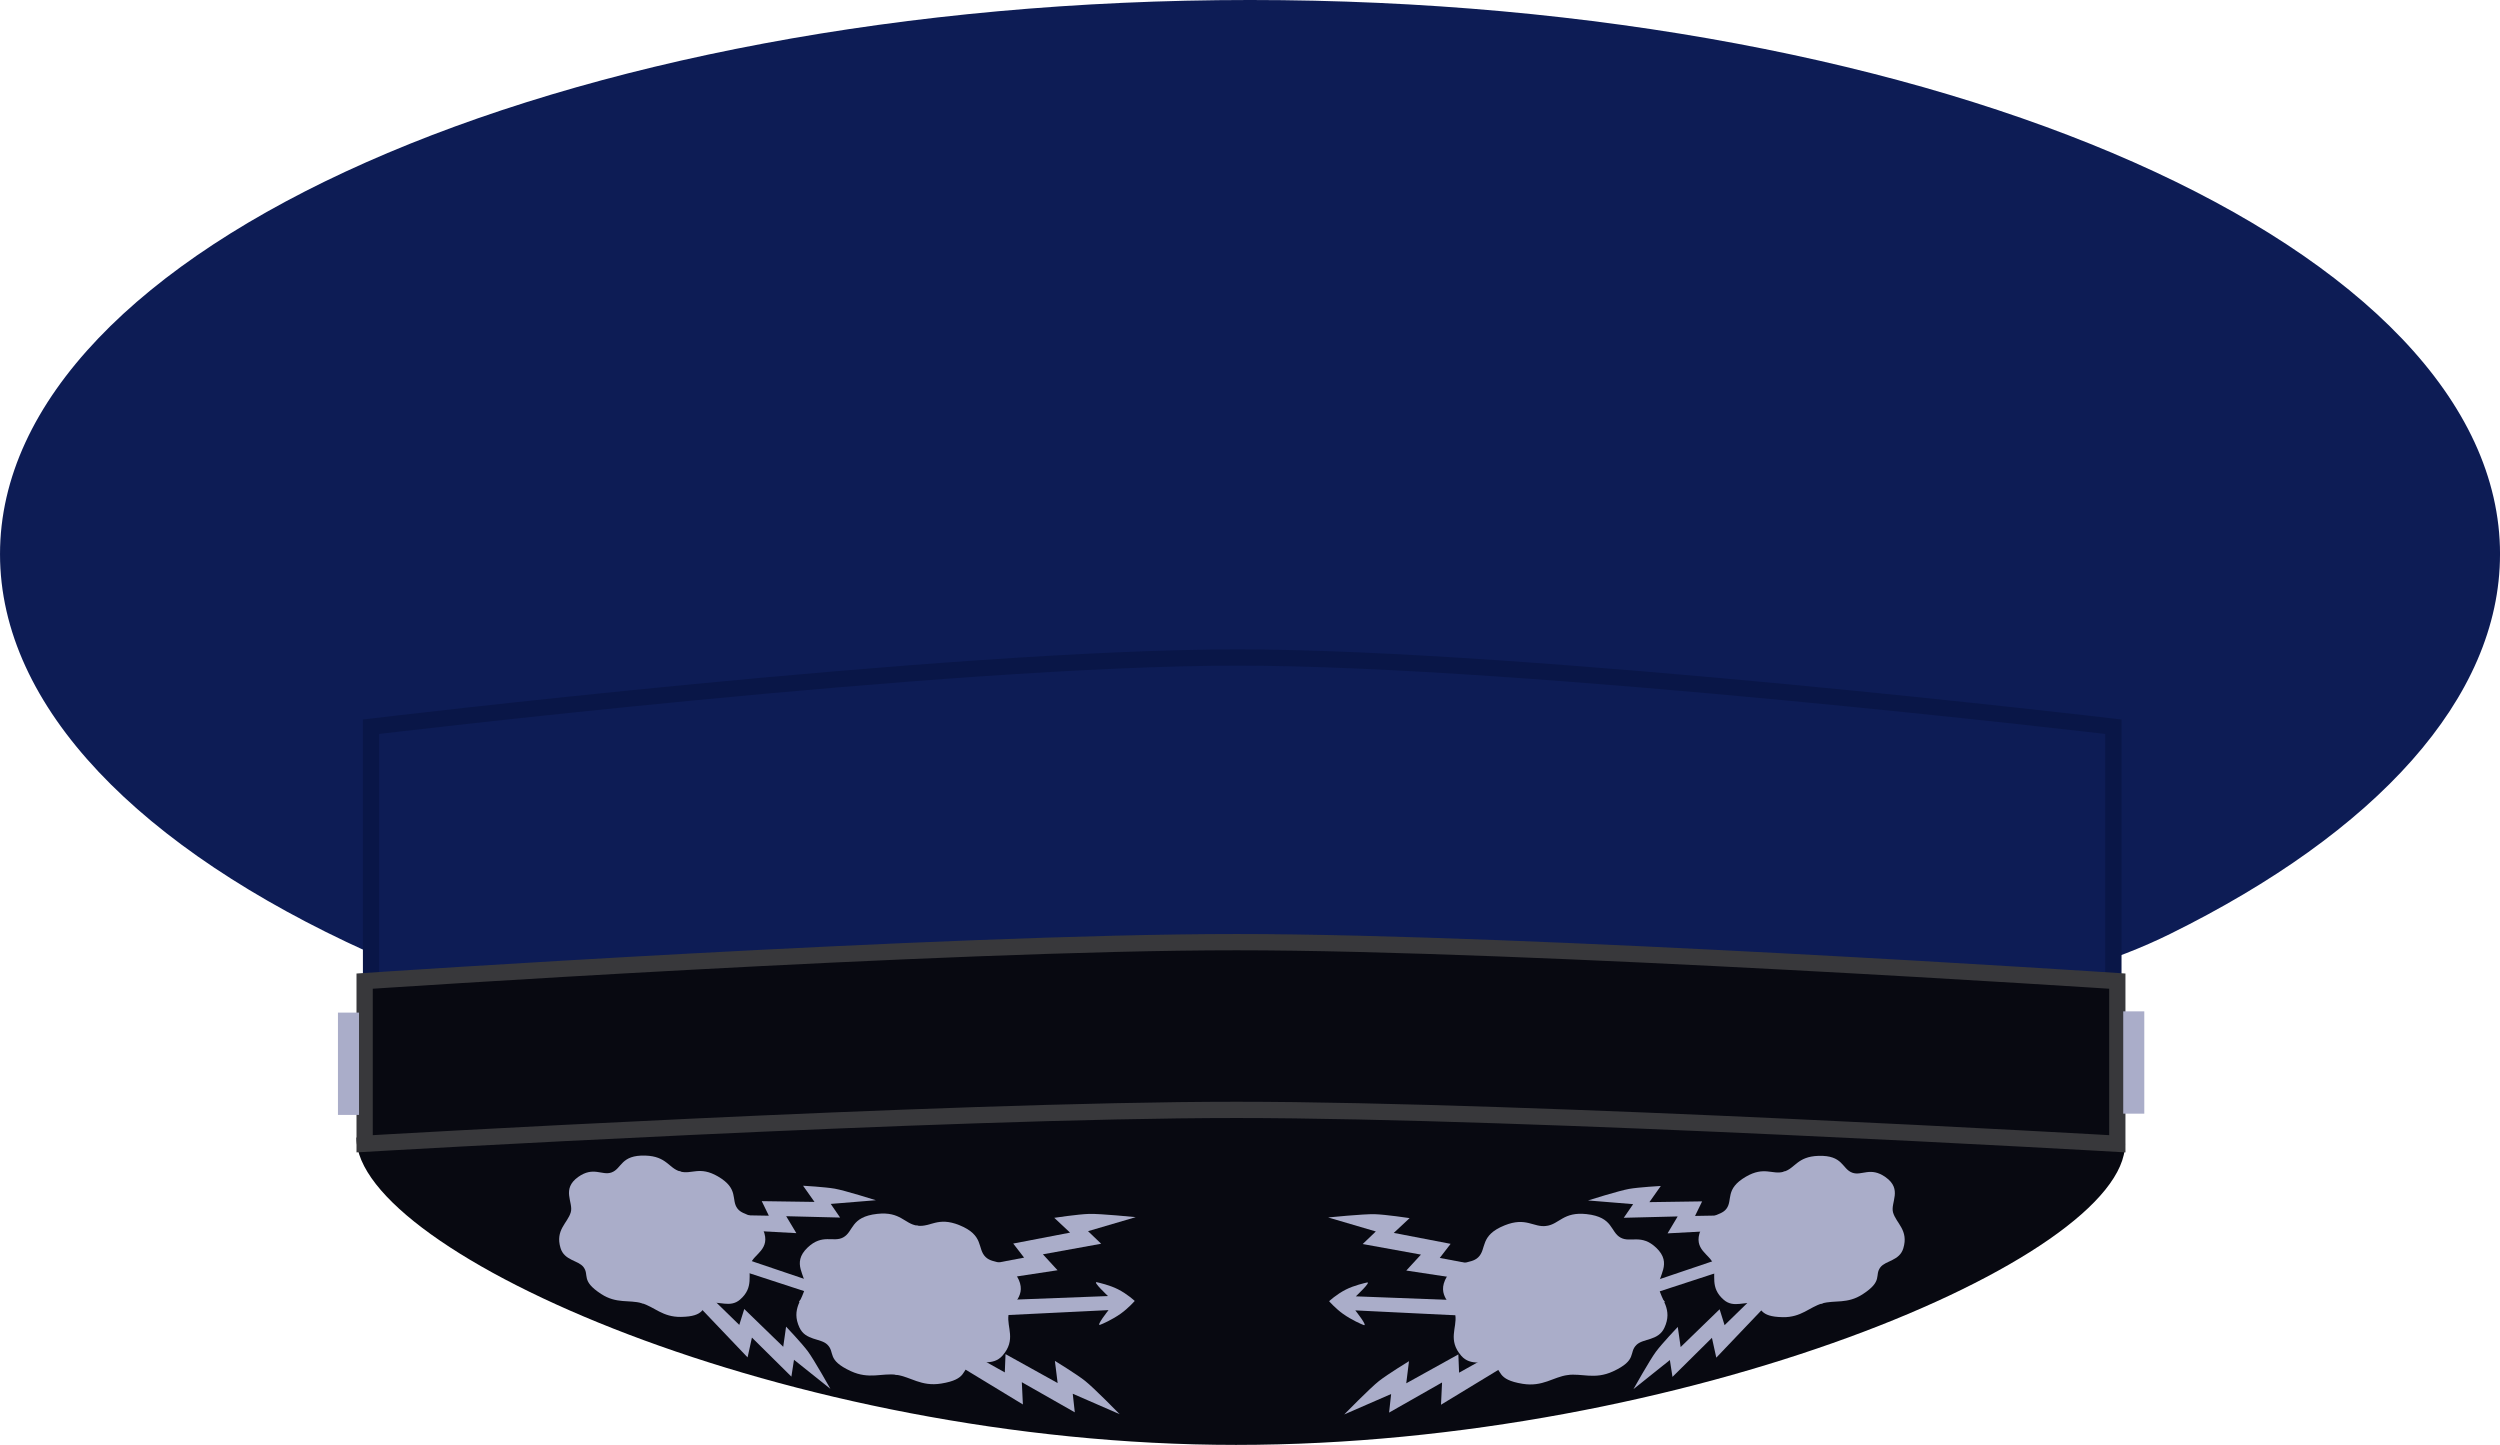
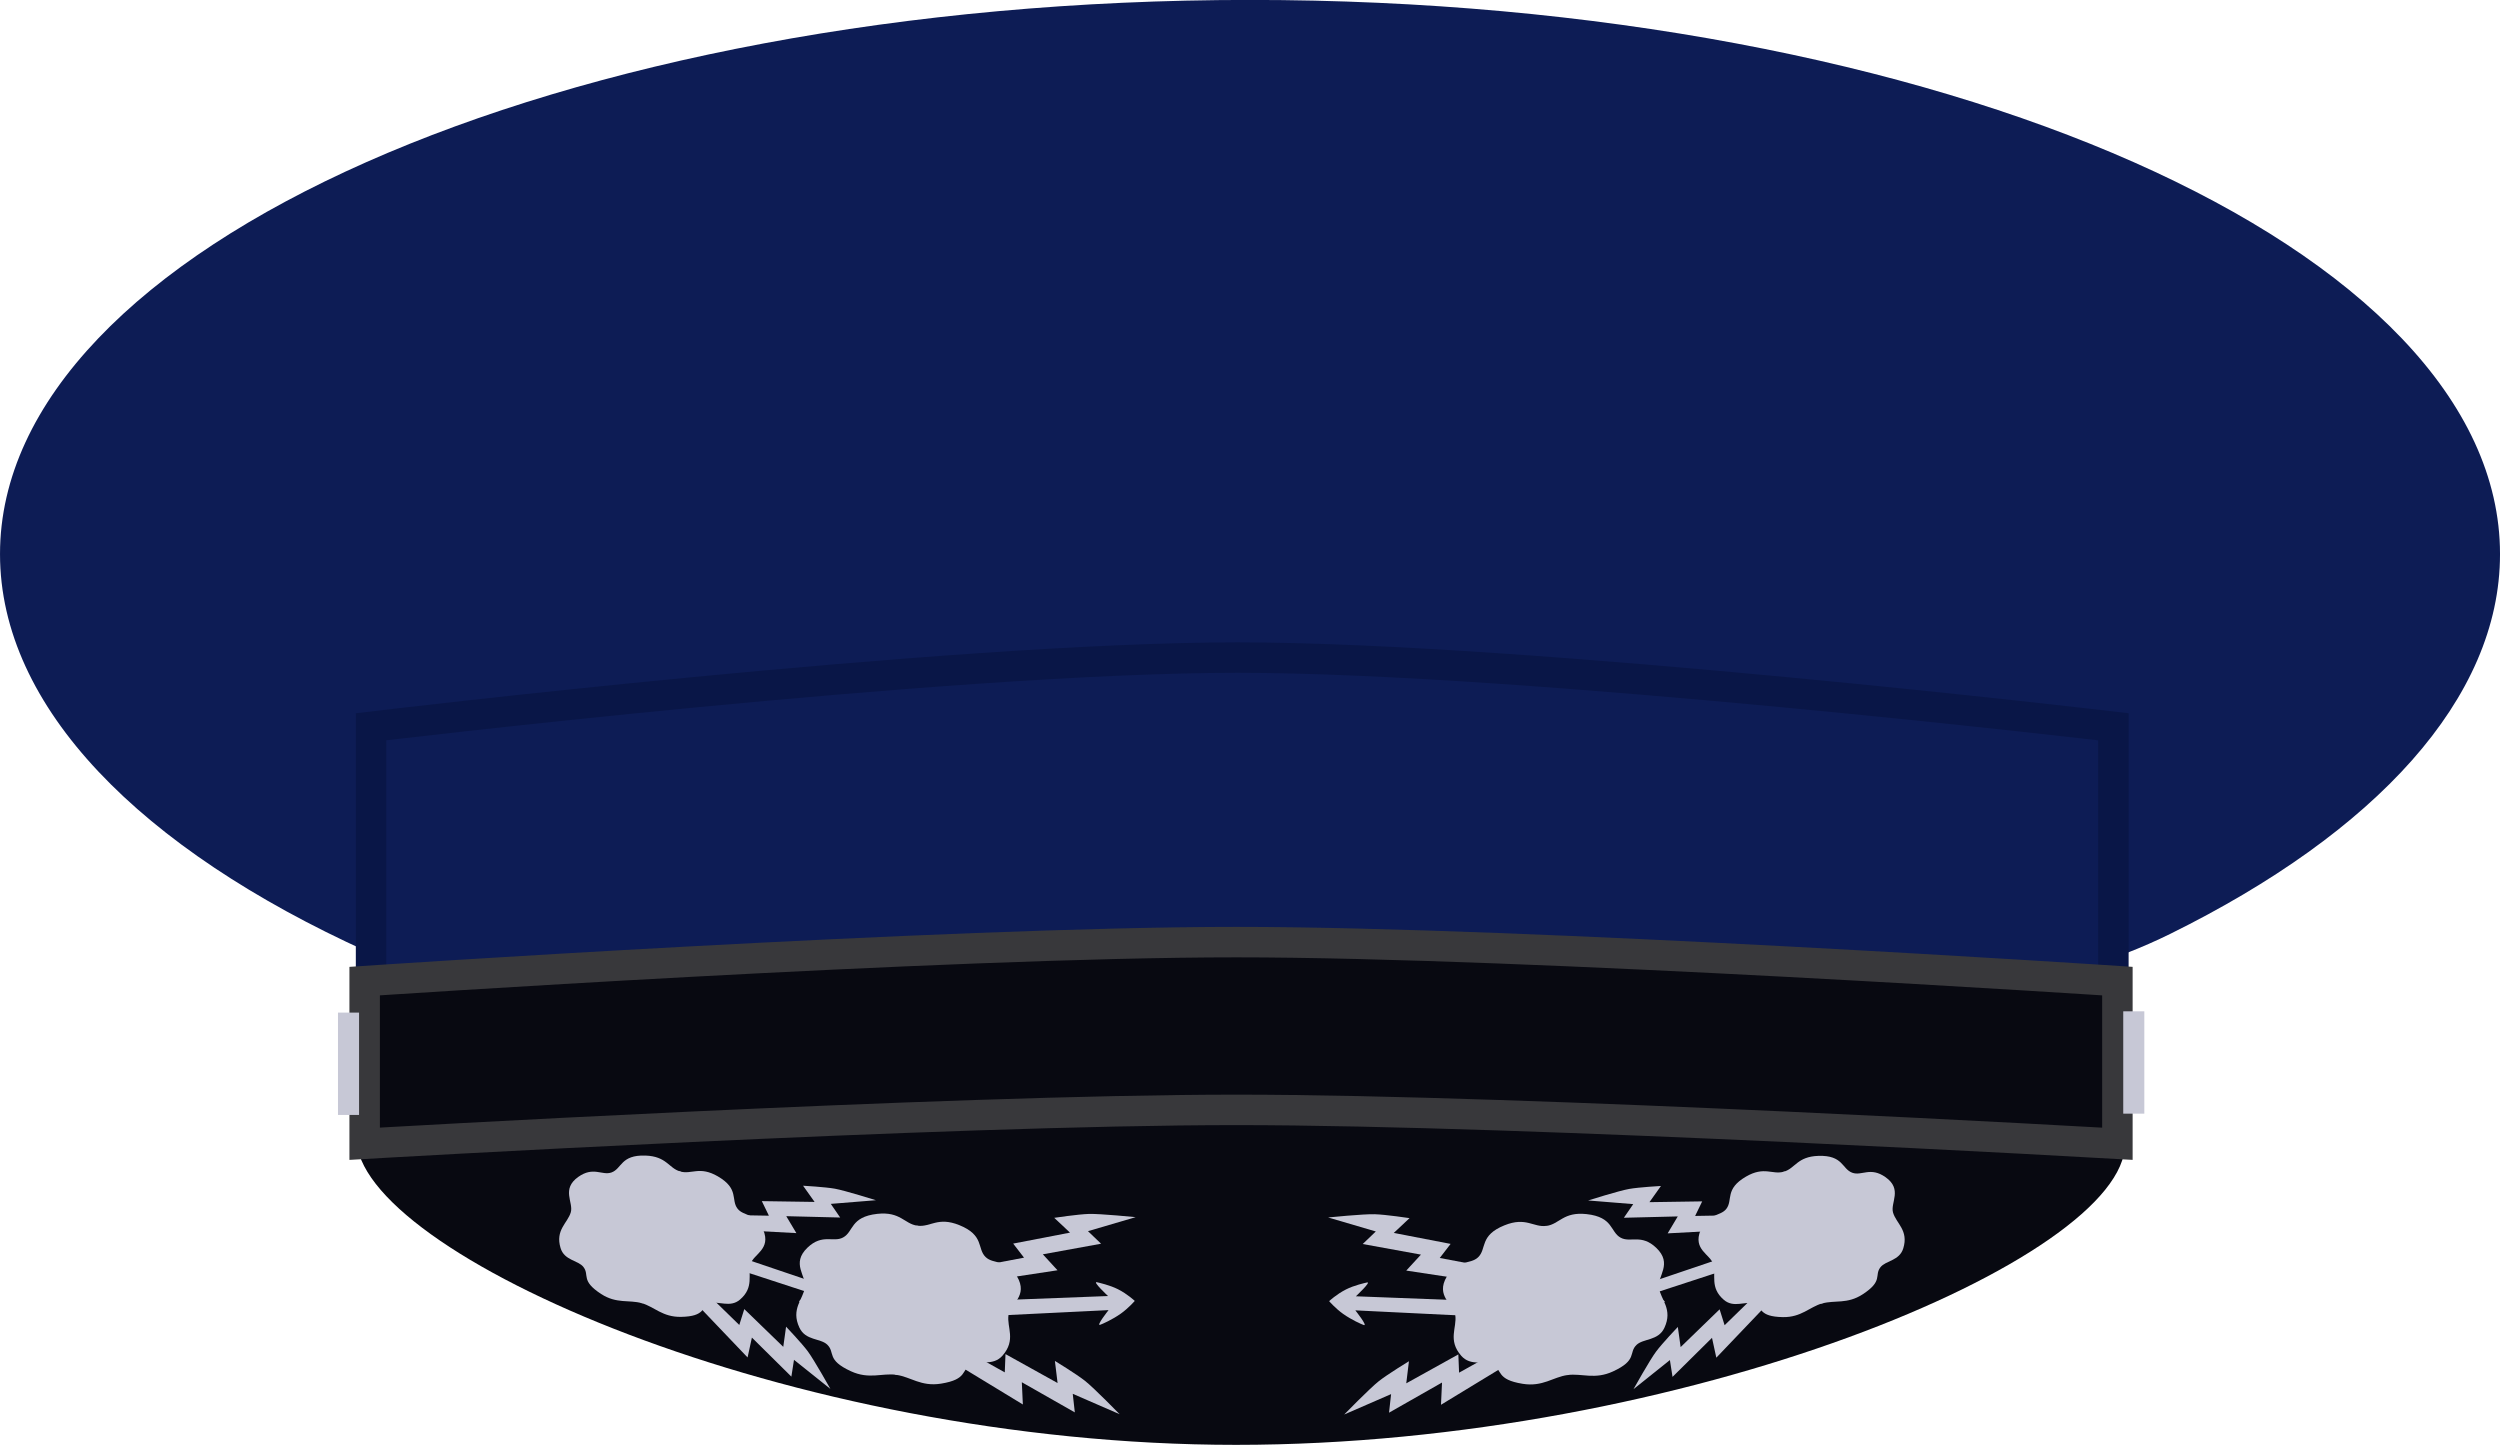
- <svg xmlns="http://www.w3.org/2000/svg" version="1.1" width="153.719" height="88.843" viewBox="0,0,153.719,88.843">
-   <g transform="translate(-163.1404,-135.5783)">
+ <svg xmlns="http://www.w3.org/2000/svg" version="1.1" width="41.04" height="23.72" viewBox="0,0,41.04,23.72">
+   <g transform="translate(-219.4798,-168.1402)">
    <g data-paper-data="{&quot;isPaintingLayer&quot;:true}" fill-rule="nonzero" stroke-linecap="butt" stroke-linejoin="miter" stroke-miterlimit="10" stroke-dasharray="" stroke-dashoffset="0" style="mix-blend-mode: normal">
      <g>
-         <path d="M316.86,169.65c0,8.891 -7.682,17.128 -20.264,23.344c-14.048,6.94 -34.203,4.072 -56.595,4.072c-21.186,0 -40.37,3.332 -54.273,-2.972c-13.953,-6.327 -22.587,-15.018 -22.587,-24.444c0,-18.817 34.411,-34.072 76.86,-34.072c42.448,0 76.86,15.254 76.86,34.072z" fill="#0d1c55" stroke="none" stroke-width="0" />
-         <path d="M185.955,198.026v-17.763c0,0 35.387,-4.256 53.289,-4.256c17.809,0 53.844,4.256 53.844,4.256v17.763c0,0 -36.004,-3.701 -53.844,-3.701c-17.871,0 -53.289,3.701 -53.289,3.701z" fill="#0d1c55" stroke="#091647" stroke-width="1" />
-         <path d="M185.058,205.549c0,-0.704 27.486,-2.828 53.604,-2.969c28.177,-0.152 55.143,1.763 55.143,3.339c0,7.051 -27.146,18.503 -54.664,18.503c-27.518,0 -54.083,-11.822 -54.083,-18.873z" fill="#080911" stroke="none" stroke-width="0" />
-         <path d="M185.561,205.906v-10.001c0,0 35.597,-2.396 53.605,-2.396c17.915,0 54.163,2.396 54.163,2.396v10.001c0,0 -36.217,-2.084 -54.163,-2.084c-17.977,0 -53.605,2.084 -53.605,2.084z" fill="#080911" stroke="#38383b" stroke-width="1" />
-         <path d="M183.92,204.132v-6.291h1.295v6.291z" fill="#aaadc9" stroke="none" stroke-width="0" />
-         <path d="M293.693,204.055v-6.291h1.295v6.291z" fill="#aaadc9" stroke="none" stroke-width="0" />
+         <path d="M260.52,177.237c0,2.374 -2.051,4.573 -5.41,6.232c-3.75,1.853 -9.132,1.087 -15.11,1.087c-5.656,0 -10.778,0.89 -14.49,-0.794c-3.725,-1.689 -6.03,-4.01 -6.03,-6.526c0,-5.024 9.187,-9.097 20.52,-9.097c11.333,0 20.52,4.073 20.52,9.097z" fill="#0d1c55" stroke="none" stroke-width="0" />
+         <path d="M225.571,184.813v-4.742c0,0 9.448,-1.136 14.227,-1.136c4.755,0 14.375,1.136 14.375,1.136v4.742c0,0 -9.612,-0.988 -14.375,-0.988c-4.771,0 -14.227,0.988 -14.227,0.988z" fill="#0d1c55" stroke="#091647" stroke-width="0.5" />
+         <path d="M225.331,186.821c0,-0.188 7.338,-0.755 14.311,-0.793c7.523,-0.04 14.722,0.471 14.722,0.891c0,1.883 -7.247,4.94 -14.594,4.94c-7.347,0 -14.439,-3.156 -14.439,-5.039z" fill="#080911" stroke="none" stroke-width="0" />
+         <path d="M225.466,186.916v-2.67c0,0 9.504,-0.64 14.312,-0.64c4.783,0 14.461,0.64 14.461,0.64v2.67c0,0 -9.669,-0.556 -14.461,-0.556c-4.8,0 -14.312,0.556 -14.312,0.556z" fill="#080911" stroke="#38383b" stroke-width="0.5" />
+         <path d="M225.028,186.443v-1.68h0.346v1.68z" fill="#c7c8d6" stroke="none" stroke-width="0" />
+         <path d="M254.335,186.422v-1.68h0.346v1.68z" fill="#c7c8d6" stroke="none" stroke-width="0" />
      </g>
-       <g data-paper-data="{&quot;index&quot;:null}" fill="#aaadc9" stroke="none" stroke-width="0">
+       <g data-paper-data="{&quot;index&quot;:null}" fill="#c7c8d6" stroke="none" stroke-width="0">
        <g>
          <g>
-             <path d="M219.554,210.942c0.795,0.109 1.239,-0.572 2.573,-0.033c1.552,0.627 1.078,1.442 1.618,1.963c0.489,0.472 1.287,0.101 1.926,1.182c0.722,1.222 -0.424,1.7 -0.521,2.386c-0.107,0.758 0.479,1.518 -0.363,2.486c-0.587,0.674 -1.426,0.266 -1.939,0.546c-0.615,0.335 -0.186,0.914 -1.842,1.179c-1.229,0.197 -1.874,-0.419 -2.749,-0.539c-0.955,-0.131 0.398,-9.293 1.296,-9.17z" />
-             <path d="M218.251,220.111c-0.875,-0.12 -1.666,0.298 -2.793,-0.223c-1.519,-0.702 -0.946,-1.143 -1.445,-1.631c-0.416,-0.408 -1.337,-0.241 -1.714,-1.048c-0.542,-1.158 0.233,-1.732 0.34,-2.489c0.097,-0.685 -0.872,-1.454 0.161,-2.435c0.915,-0.868 1.579,-0.296 2.18,-0.618c0.664,-0.356 0.434,-1.267 2.101,-1.451c1.433,-0.158 1.67,0.617 2.465,0.726c0.899,0.123 -0.341,9.301 -1.296,9.17z" data-paper-data="{&quot;index&quot;:null}" />
+             <path d="M234.541,188.261c0.212,0.029 0.331,-0.153 0.687,-0.009c0.414,0.167 0.288,0.385 0.432,0.524c0.131,0.126 0.344,0.027 0.514,0.316c0.193,0.326 -0.113,0.454 -0.139,0.637c-0.029,0.202 0.128,0.405 -0.097,0.664c-0.157,0.18 -0.381,0.071 -0.518,0.146c-0.164,0.09 -0.05,0.244 -0.492,0.315c-0.328,0.053 -0.5,-0.112 -0.734,-0.144c-0.255,-0.035 0.106,-2.481 0.346,-2.448z" />
+             <path d="M234.193,190.709c-0.234,-0.032 -0.445,0.08 -0.746,-0.059c-0.406,-0.187 -0.253,-0.305 -0.386,-0.435c-0.111,-0.109 -0.357,-0.064 -0.458,-0.28c-0.145,-0.309 0.062,-0.462 0.091,-0.665c0.026,-0.183 -0.233,-0.388 0.043,-0.65c0.244,-0.232 0.422,-0.079 0.582,-0.165c0.177,-0.095 0.116,-0.338 0.561,-0.388c0.382,-0.042 0.446,0.165 0.658,0.194c0.24,0.033 -0.091,2.483 -0.346,2.448z" data-paper-data="{&quot;index&quot;:null}" />
          </g>
-           <path d="M228.003,219.256c0,0 1.304,0.795 1.852,1.226c0.548,0.431 2.131,2.051 2.131,2.051l-2.885,-1.257l0.126,1.143l-3.257,-1.853l0.065,1.369l-4.657,-2.83l0.975,-0.577l2.57,1.436l0.045,-1.124l3.204,1.778z" data-paper-data="{&quot;index&quot;:null}" />
-           <path d="M227.963,210.459c0,0 1.468,-0.221 2.144,-0.241c0.677,-0.02 2.867,0.2 2.867,0.2l-2.933,0.862l0.807,0.773l-3.582,0.65l0.901,0.98l-5.235,0.794l0.367,-1.038l2.81,-0.532l-0.668,-0.866l3.496,-0.672z" data-paper-data="{&quot;index&quot;:null}" />
-           <path d="M223.765,215.557l7.504,-0.287c0,0 -0.985,-0.921 -0.685,-0.851c0.129,0.03 0.79,0.175 1.296,0.433c0.593,0.301 1.032,0.718 1.032,0.718c0,0 -0.387,0.445 -0.856,0.779c-0.521,0.372 -1.135,0.639 -1.272,0.688c-0.281,0.102 0.518,-0.903 0.518,-0.903l-7.484,0.366z" data-paper-data="{&quot;index&quot;:null}" />
+           <path d="M236.797,190.481c0,0 0.348,0.212 0.494,0.327c0.146,0.115 0.569,0.548 0.569,0.548l-0.77,-0.335l0.034,0.305l-0.87,-0.495l0.017,0.365l-1.243,-0.756l0.26,-0.154l0.686,0.383l0.012,-0.3l0.855,0.475z" data-paper-data="{&quot;index&quot;:null}" />
+           <path d="M236.786,188.132c0,0 0.392,-0.059 0.572,-0.064c0.181,-0.005 0.765,0.053 0.765,0.053l-0.783,0.23l0.215,0.206l-0.956,0.174l0.241,0.262l-1.398,0.212l0.098,-0.277l0.75,-0.142l-0.178,-0.231l0.933,-0.18z" data-paper-data="{&quot;index&quot;:null}" />
+           <path d="M235.666,189.493l2.003,-0.077c0,0 -0.263,-0.246 -0.183,-0.227c0.034,0.008 0.211,0.047 0.346,0.115c0.158,0.08 0.276,0.192 0.276,0.192c0,0 -0.103,0.119 -0.228,0.208c-0.139,0.099 -0.303,0.171 -0.34,0.184c-0.075,0.027 0.138,-0.241 0.138,-0.241l-1.998,0.098z" data-paper-data="{&quot;index&quot;:null}" />
        </g>
        <g>
-           <path d="M204.961,207.61c0.703,0.202 1.191,-0.355 2.324,0.304c1.318,0.767 0.785,1.44 1.204,1.98c0.38,0.489 1.147,0.258 1.583,1.316c0.492,1.196 -0.603,1.478 -0.779,2.083c-0.195,0.669 0.235,1.431 -0.65,2.195c-0.616,0.532 -1.32,0.054 -1.819,0.24c-0.598,0.222 -0.286,0.8 -1.814,0.824c-1.134,0.018 -1.635,-0.621 -2.408,-0.843c-0.844,-0.242 1.565,-8.328 2.359,-8.1z" />
-           <path d="M202.596,215.707c-0.773,-0.222 -1.541,0.053 -2.49,-0.564c-1.278,-0.83 -0.705,-1.153 -1.091,-1.658c-0.322,-0.422 -1.174,-0.391 -1.409,-1.167c-0.338,-1.115 0.435,-1.531 0.63,-2.2c0.176,-0.605 -0.598,-1.424 0.461,-2.175c0.937,-0.664 1.462,-0.062 2.046,-0.274c0.645,-0.234 0.556,-1.086 2.083,-1.036c1.312,0.043 1.426,0.773 2.129,0.974c0.794,0.228 -1.515,8.342 -2.359,8.1z" data-paper-data="{&quot;index&quot;:null}" />
+           <path d="M230.645,187.371c0.188,0.054 0.318,-0.095 0.62,0.081c0.352,0.205 0.21,0.384 0.322,0.529c0.101,0.131 0.306,0.069 0.423,0.351c0.131,0.319 -0.161,0.395 -0.208,0.556c-0.052,0.179 0.063,0.382 -0.174,0.586c-0.165,0.142 -0.352,0.015 -0.486,0.064c-0.16,0.059 -0.076,0.213 -0.484,0.22c-0.303,0.005 -0.437,-0.166 -0.643,-0.225c-0.225,-0.065 0.418,-2.223 0.63,-2.162z" />
+           <path d="M230.014,189.533c-0.206,-0.059 -0.411,0.014 -0.665,-0.15c-0.341,-0.222 -0.188,-0.308 -0.291,-0.443c-0.086,-0.113 -0.313,-0.104 -0.376,-0.312c-0.09,-0.298 0.116,-0.409 0.168,-0.587c0.047,-0.162 -0.16,-0.38 0.123,-0.581c0.25,-0.177 0.39,-0.017 0.546,-0.073c0.172,-0.063 0.148,-0.29 0.556,-0.277c0.35,0.012 0.381,0.206 0.568,0.26c0.212,0.061 -0.405,2.227 -0.63,2.162z" data-paper-data="{&quot;index&quot;:null}" />
        </g>
-         <path d="M211.475,217.151c0,0 0.959,1.008 1.338,1.517c0.379,0.509 1.388,2.309 1.388,2.309l-2.24,-1.789l-0.16,1.036l-2.426,-2.402l-0.268,1.219l-3.425,-3.593l0.995,-0.276l1.92,1.872l0.306,-0.978l2.396,2.323z" data-paper-data="{&quot;index&quot;:null}" />
-         <path d="M212.519,208.486c0,0 1.35,0.075 1.957,0.182c0.607,0.107 2.52,0.709 2.52,0.709l-2.776,0.227l0.577,0.839l-3.315,-0.083l0.623,1.041l-4.816,-0.26l0.52,-0.858l2.605,0.046l-0.435,-0.895l3.242,0.047z" data-paper-data="{&quot;index&quot;:null}" />
-         <path d="M207.471,212.483l5.791,1.959c0,0 -0.403,-0.967 -0.205,-0.824c0.097,0.07 0.519,0.416 0.845,0.825c0.293,0.367 0.498,0.803 0.498,0.803c0,0 -0.438,0.229 -0.971,0.333c-0.455,0.089 -1.006,0.055 -1.114,0.05c-0.251,-0.012 0.727,-0.515 0.727,-0.515l-5.825,-1.902z" data-paper-data="{&quot;index&quot;:null}" />
+         <path d="M232.384,189.919c0,0 0.256,0.269 0.357,0.405c0.101,0.136 0.371,0.617 0.371,0.617l-0.598,-0.478l-0.043,0.276l-0.648,-0.641l-0.071,0.326l-0.915,-0.959l0.266,-0.074l0.513,0.5l0.082,-0.261l0.64,0.62z" data-paper-data="{&quot;index&quot;:null}" />
+         <path d="M232.663,187.605c0,0 0.36,0.02 0.523,0.049c0.162,0.029 0.673,0.189 0.673,0.189l-0.741,0.06l0.154,0.224l-0.885,-0.022l0.166,0.278l-1.286,-0.069l0.139,-0.229l0.696,0.012l-0.116,-0.239l0.866,0.013z" data-paper-data="{&quot;index&quot;:null}" />
+         <path d="M231.315,188.672l1.546,0.523c0,0 -0.108,-0.258 -0.055,-0.22c0.026,0.019 0.139,0.111 0.226,0.22c0.078,0.098 0.133,0.214 0.133,0.214c0,0 -0.117,0.061 -0.259,0.089c-0.121,0.024 -0.269,0.015 -0.297,0.013c-0.067,-0.003 0.194,-0.137 0.194,-0.137l-1.555,-0.508z" data-paper-data="{&quot;index&quot;:null}" />
      </g>
-       <g data-paper-data="{&quot;index&quot;:null}" fill="#aaadc9" stroke="none" stroke-width="0">
+       <g data-paper-data="{&quot;index&quot;:null}" fill="#c7c8d6" stroke="none" stroke-width="0">
        <g>
          <g>
-             <path d="M258.224,210.958c0.899,-0.123 2.251,9.039 1.296,9.17c-0.875,0.12 -1.52,0.736 -2.749,0.539c-1.656,-0.266 -1.227,-0.844 -1.842,-1.179c-0.514,-0.28 -1.353,0.128 -1.939,-0.546c-0.842,-0.968 -0.256,-1.729 -0.363,-2.486c-0.097,-0.685 -1.242,-1.164 -0.521,-2.386c0.639,-1.082 1.437,-0.711 1.926,-1.182c0.54,-0.521 0.066,-1.336 1.618,-1.963c1.334,-0.539 1.778,0.143 2.573,0.033z" />
-             <path d="M259.526,220.127c-0.955,0.131 -2.195,-9.046 -1.296,-9.17c0.795,-0.109 1.033,-0.884 2.465,-0.726c1.667,0.184 1.437,1.096 2.101,1.451c0.601,0.322 1.266,-0.25 2.181,0.618c1.033,0.981 0.064,1.75 0.161,2.435c0.107,0.758 0.882,1.331 0.34,2.489c-0.377,0.807 -1.298,0.64 -1.714,1.048c-0.499,0.488 0.074,0.929 -1.445,1.631c-1.128,0.521 -1.919,0.103 -2.793,0.223z" data-paper-data="{&quot;index&quot;:null}" />
+             <path d="M244.865,188.265c0.24,-0.033 0.601,2.413 0.346,2.448c-0.234,0.032 -0.406,0.197 -0.734,0.144c-0.442,-0.071 -0.328,-0.225 -0.492,-0.315c-0.137,-0.075 -0.361,0.034 -0.518,-0.146c-0.225,-0.258 -0.068,-0.461 -0.097,-0.664c-0.026,-0.183 -0.332,-0.311 -0.139,-0.637c0.171,-0.289 0.384,-0.19 0.514,-0.316c0.144,-0.139 0.018,-0.357 0.432,-0.524c0.356,-0.144 0.475,0.038 0.687,0.009z" />
+             <path d="M245.213,190.713c-0.255,0.035 -0.586,-2.415 -0.346,-2.448c0.212,-0.029 0.276,-0.236 0.658,-0.194c0.445,0.049 0.384,0.293 0.561,0.388c0.161,0.086 0.338,-0.067 0.582,0.165c0.276,0.262 0.017,0.467 0.043,0.65c0.029,0.202 0.236,0.355 0.091,0.665c-0.101,0.215 -0.346,0.171 -0.458,0.28c-0.133,0.13 0.02,0.248 -0.386,0.435c-0.301,0.139 -0.512,0.027 -0.746,0.059z" data-paper-data="{&quot;index&quot;:null}" />
          </g>
-           <path d="M249.607,220.635l3.204,-1.778l0.045,1.124l2.57,-1.436l0.975,0.577l-4.657,2.83l0.065,-1.369l-3.257,1.853l0.126,-1.143l-2.885,1.257c0,0 1.583,-1.62 2.131,-2.051c0.548,-0.431 1.852,-1.226 1.852,-1.226z" data-paper-data="{&quot;index&quot;:null}" />
-           <path d="M248.84,211.387l3.496,0.672l-0.668,0.866l2.81,0.532l0.367,1.038l-5.235,-0.794l0.901,-0.98l-3.582,-0.65l0.807,-0.773l-2.933,-0.862c0,0 2.19,-0.22 2.867,-0.2c0.677,0.02 2.144,0.241 2.144,0.241z" data-paper-data="{&quot;index&quot;:null}" />
-           <path d="M253.959,216.517l-7.484,-0.366c0,0 0.799,1.005 0.518,0.903c-0.138,-0.05 -0.751,-0.317 -1.272,-0.688c-0.468,-0.334 -0.856,-0.779 -0.856,-0.779c0,0 0.439,-0.417 1.032,-0.718c0.507,-0.257 1.168,-0.402 1.296,-0.433c0.3,-0.071 -0.685,0.851 -0.685,0.851l7.504,0.287z" data-paper-data="{&quot;index&quot;:null}" />
+           <path d="M242.565,190.849l0.855,-0.475l0.012,0.3l0.686,-0.383l0.26,0.154l-1.243,0.756l0.017,-0.365l-0.87,0.495l0.034,-0.305l-0.77,0.335c0,0 0.423,-0.433 0.569,-0.548c0.146,-0.115 0.494,-0.327 0.494,-0.327z" data-paper-data="{&quot;index&quot;:null}" />
+           <path d="M242.36,188.38l0.933,0.18l-0.178,0.231l0.75,0.142l0.098,0.277l-1.398,-0.212l0.241,-0.262l-0.956,-0.174l0.215,-0.206l-0.783,-0.23c0,0 0.585,-0.059 0.765,-0.053c0.181,0.005 0.572,0.064 0.572,0.064z" data-paper-data="{&quot;index&quot;:null}" />
+           <path d="M243.727,189.749l-1.998,-0.098c0,0 0.213,0.268 0.138,0.241c-0.037,-0.013 -0.201,-0.085 -0.34,-0.184c-0.125,-0.089 -0.228,-0.208 -0.228,-0.208c0,0 0.117,-0.111 0.276,-0.192c0.135,-0.069 0.312,-0.107 0.346,-0.115c0.08,-0.019 -0.183,0.227 -0.183,0.227l2.003,0.077z" data-paper-data="{&quot;index&quot;:null}" />
        </g>
        <g>
-           <path d="M272.816,207.625c0.794,-0.228 3.203,7.857 2.359,8.1c-0.773,0.222 -1.274,0.861 -2.408,0.843c-1.527,-0.024 -1.216,-0.602 -1.814,-0.824c-0.499,-0.186 -1.203,0.291 -1.819,-0.24c-0.885,-0.763 -0.455,-1.525 -0.65,-2.195c-0.176,-0.605 -1.271,-0.888 -0.779,-2.083c0.436,-1.058 1.203,-0.827 1.583,-1.316c0.419,-0.54 -0.114,-1.213 1.204,-1.98c1.133,-0.659 1.621,-0.102 2.324,-0.304z" />
-           <path d="M275.181,215.723c-0.844,0.242 -3.153,-7.872 -2.359,-8.1c0.703,-0.202 0.816,-0.931 2.129,-0.974c1.527,-0.05 1.438,0.801 2.083,1.036c0.584,0.212 1.109,-0.39 2.046,0.274c1.059,0.75 0.285,1.569 0.461,2.175c0.195,0.669 0.968,1.086 0.63,2.2c-0.235,0.776 -1.087,0.746 -1.409,1.167c-0.386,0.505 0.188,0.828 -1.091,1.658c-0.949,0.616 -1.716,0.342 -2.49,0.564z" data-paper-data="{&quot;index&quot;:null}" />
+           <path d="M248.761,187.375c0.212,-0.061 0.855,2.098 0.63,2.162c-0.206,0.059 -0.34,0.23 -0.643,0.225c-0.408,-0.007 -0.325,-0.161 -0.484,-0.22c-0.133,-0.05 -0.321,0.078 -0.486,-0.064c-0.236,-0.204 -0.121,-0.407 -0.174,-0.586c-0.047,-0.162 -0.339,-0.237 -0.208,-0.556c0.116,-0.283 0.321,-0.221 0.423,-0.351c0.112,-0.144 -0.03,-0.324 0.322,-0.529c0.302,-0.176 0.433,-0.027 0.62,-0.081z" />
+           <path d="M249.393,189.537c-0.225,0.065 -0.842,-2.102 -0.63,-2.162c0.188,-0.054 0.218,-0.249 0.568,-0.26c0.408,-0.013 0.384,0.214 0.556,0.277c0.156,0.057 0.296,-0.104 0.546,0.073c0.283,0.2 0.076,0.419 0.123,0.581c0.052,0.179 0.259,0.29 0.168,0.587c-0.063,0.207 -0.29,0.199 -0.376,0.312c-0.103,0.135 0.05,0.221 -0.291,0.443c-0.253,0.165 -0.458,0.091 -0.665,0.15z" data-paper-data="{&quot;index&quot;:null}" />
        </g>
-         <path d="M266.479,218.405l2.396,-2.323l0.306,0.978l1.92,-1.872l0.995,0.276l-3.425,3.593l-0.268,-1.219l-2.426,2.402l-0.16,-1.036l-2.24,1.789c0,0 1.009,-1.801 1.388,-2.309c0.379,-0.509 1.338,-1.517 1.338,-1.517z" data-paper-data="{&quot;index&quot;:null}" />
-         <path d="M264.558,209.495l3.242,-0.047l-0.435,0.895l2.605,-0.046l0.52,0.858l-4.816,0.26l0.623,-1.041l-3.315,0.083l0.577,-0.839l-2.776,-0.227c0,0 1.913,-0.602 2.52,-0.709c0.607,-0.107 1.957,-0.182 1.957,-0.182z" data-paper-data="{&quot;index&quot;:null}" />
-         <path d="M270.559,213.228l-5.825,1.902c0,0 0.979,0.503 0.727,0.515c-0.108,0.005 -0.659,0.039 -1.114,-0.05c-0.533,-0.104 -0.971,-0.333 -0.971,-0.333c0,0 0.205,-0.436 0.498,-0.803c0.326,-0.408 0.748,-0.755 0.845,-0.825c0.198,-0.143 -0.205,0.824 -0.205,0.824l5.791,-1.959z" data-paper-data="{&quot;index&quot;:null}" />
+         <path d="M247.069,190.254l0.64,-0.62l0.082,0.261l0.513,-0.5l0.266,0.074l-0.915,0.959l-0.071,-0.326l-0.648,0.641l-0.043,-0.276l-0.598,0.478c0,0 0.269,-0.481 0.371,-0.617c0.101,-0.136 0.357,-0.405 0.357,-0.405z" data-paper-data="{&quot;index&quot;:null}" />
+         <path d="M246.557,187.875l0.866,-0.013l-0.116,0.239l0.696,-0.012l0.139,0.229l-1.286,0.069l0.166,-0.278l-0.885,0.022l0.154,-0.224l-0.741,-0.06c0,0 0.511,-0.161 0.673,-0.189c0.162,-0.029 0.523,-0.049 0.523,-0.049z" data-paper-data="{&quot;index&quot;:null}" />
+         <path d="M248.159,188.871l-1.555,0.508c0,0 0.261,0.134 0.194,0.137c-0.029,0.001 -0.176,0.01 -0.297,-0.013c-0.142,-0.028 -0.259,-0.089 -0.259,-0.089c0,0 0.055,-0.116 0.133,-0.214c0.087,-0.109 0.2,-0.202 0.226,-0.22c0.053,-0.038 -0.055,0.22 -0.055,0.22l1.546,-0.523z" data-paper-data="{&quot;index&quot;:null}" />
      </g>
    </g>
  </g>
</svg>
